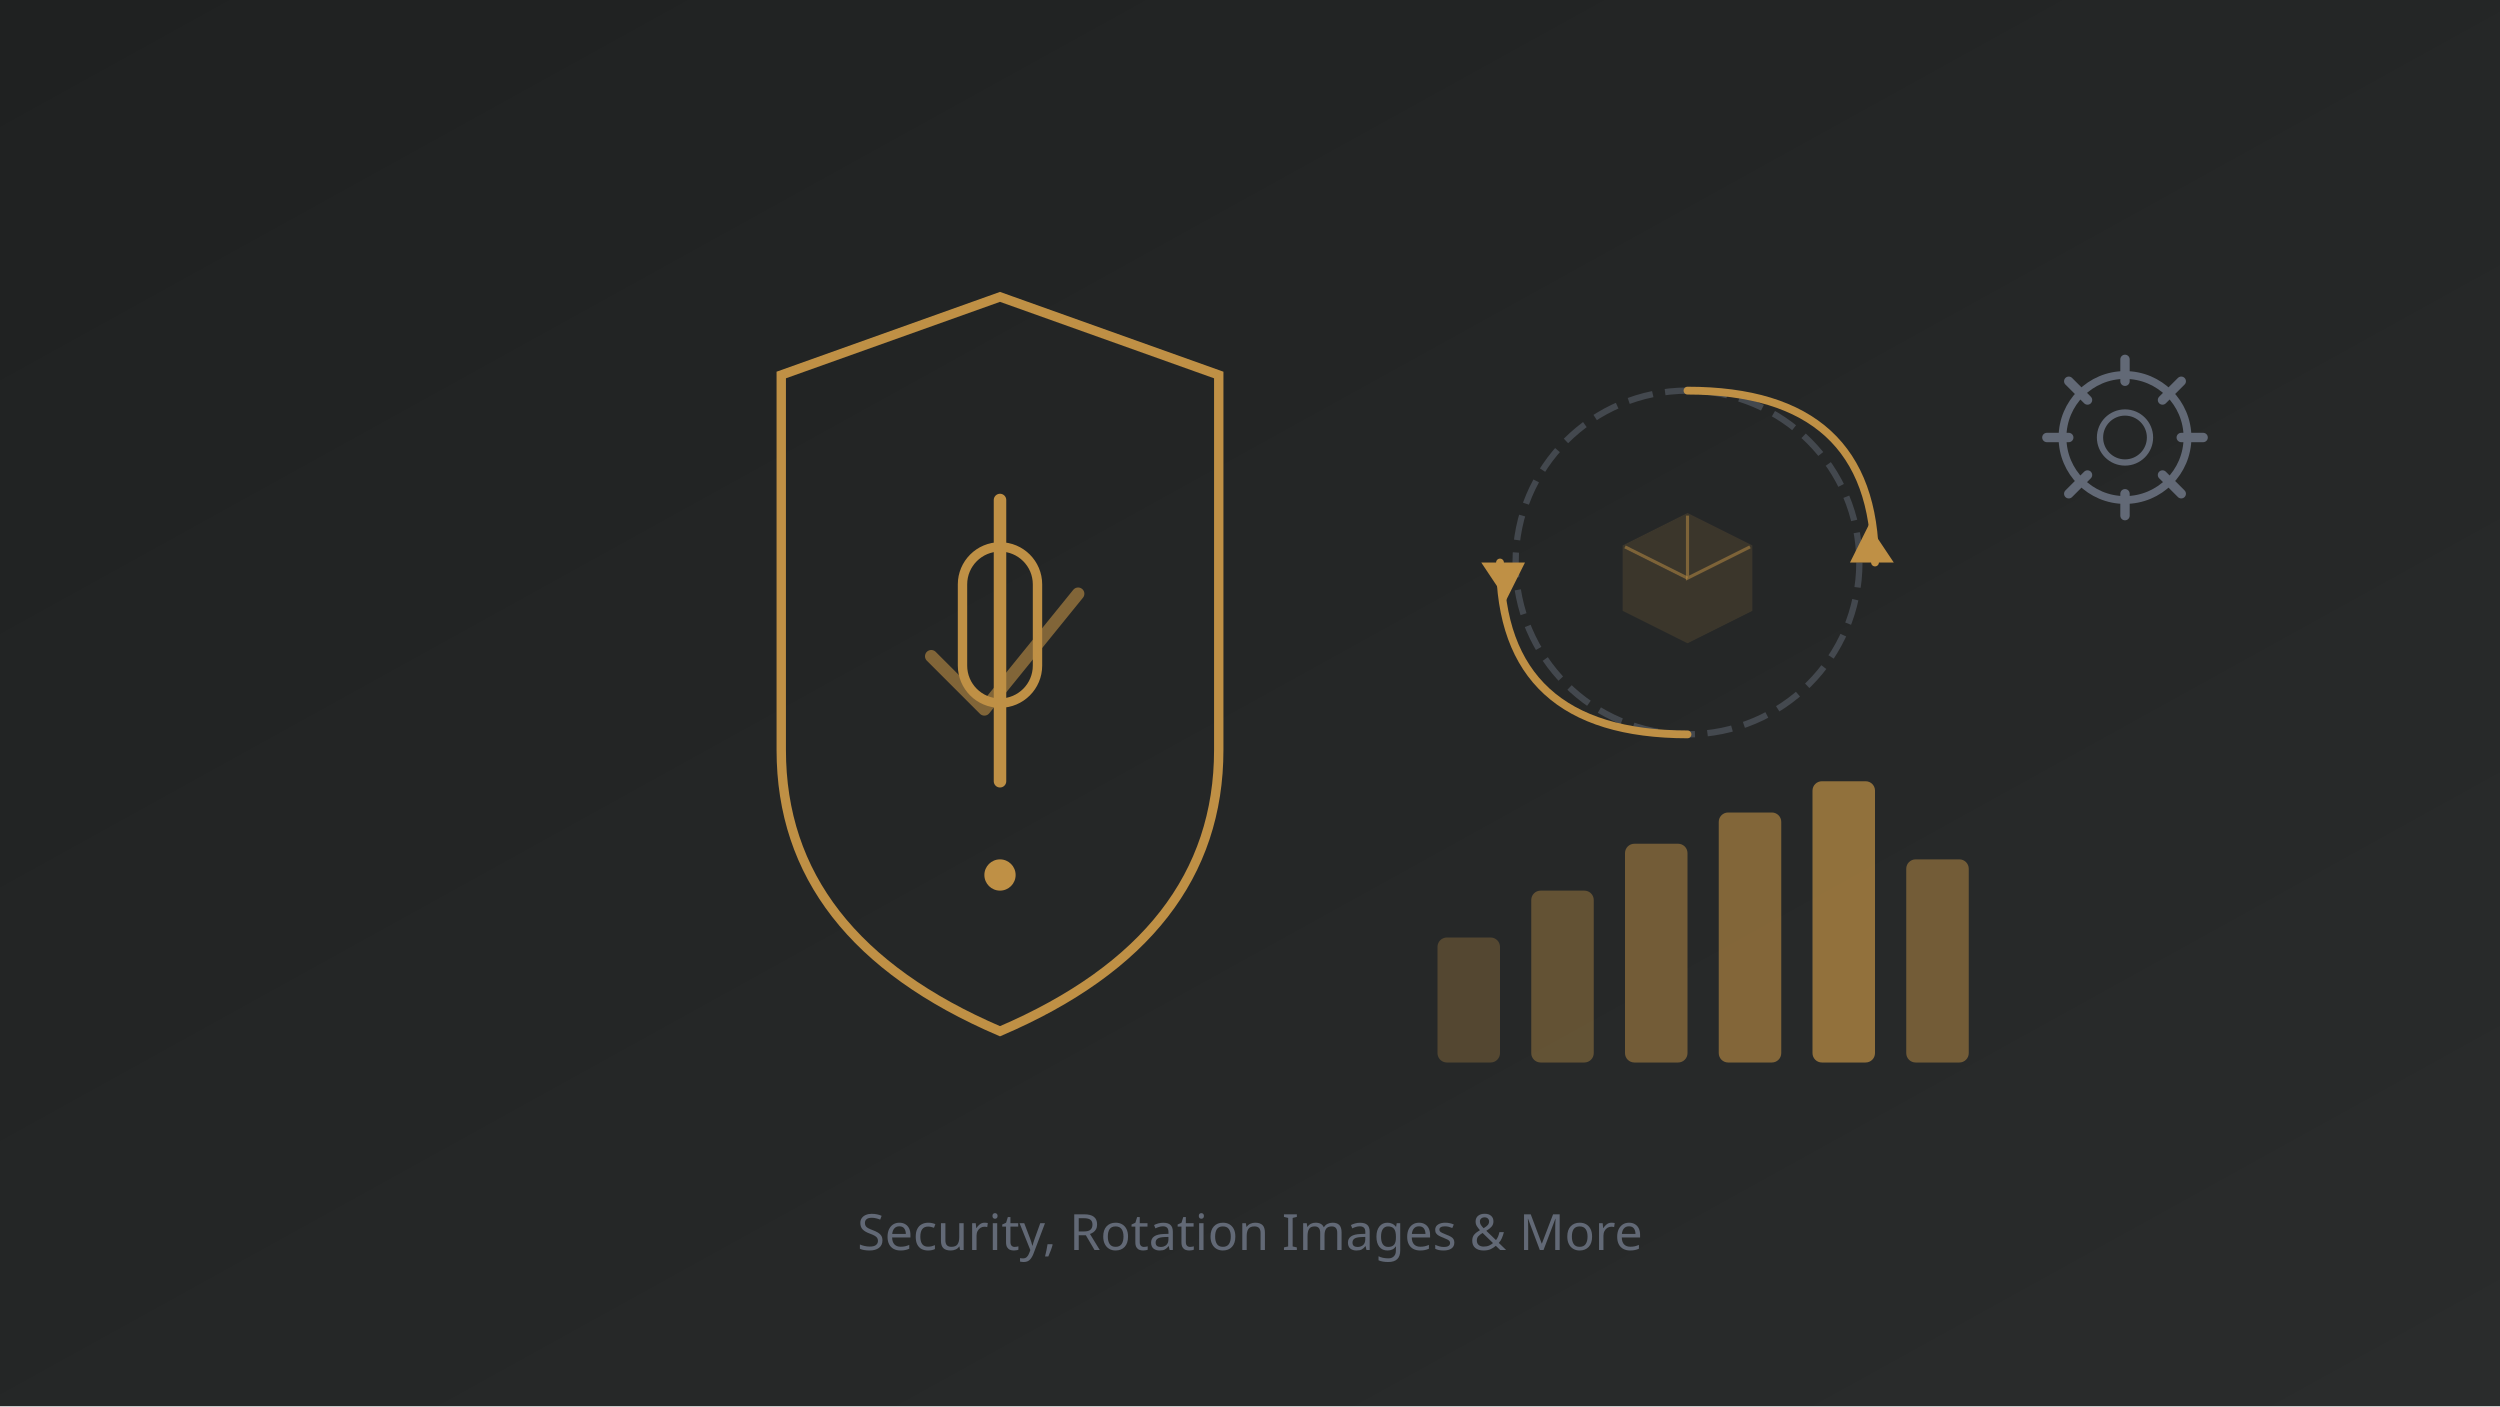
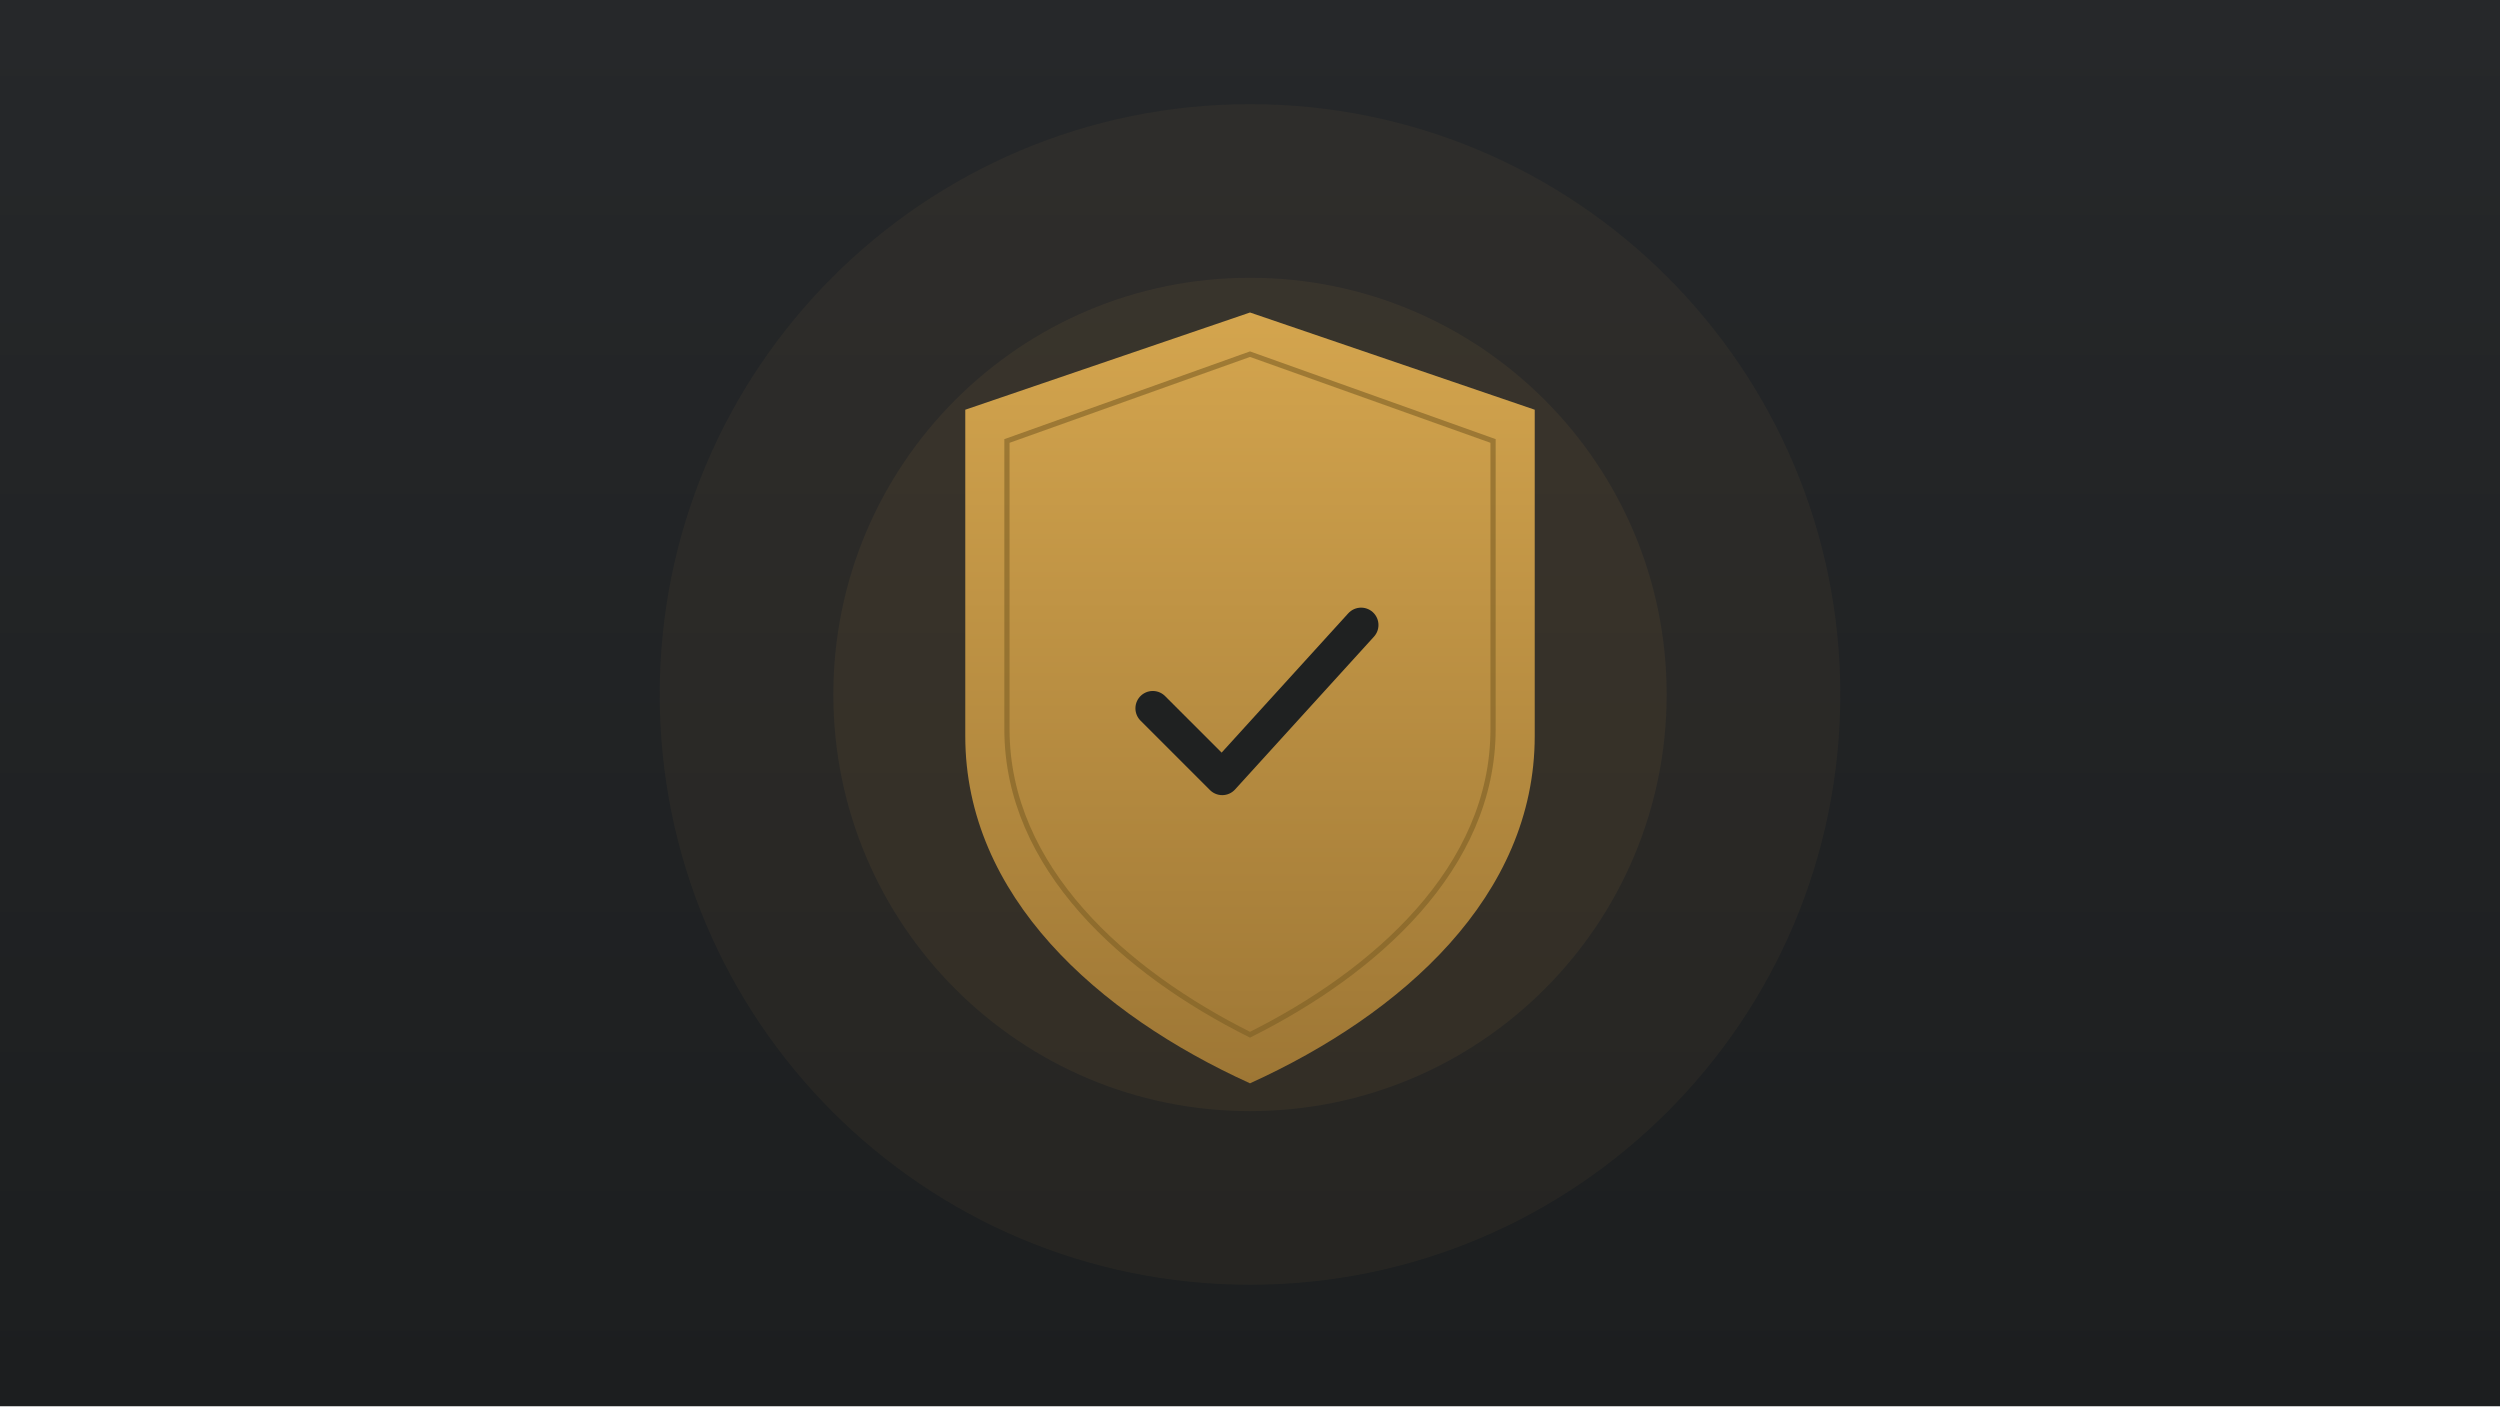
- <svg xmlns="http://www.w3.org/2000/svg" viewBox="0 0 800 450" width="800" height="450">
+ <svg xmlns="http://www.w3.org/2000/svg" viewBox="0 0 720 405">
  <defs>
-     <linearGradient id="bg" x1="0" y1="0" x2="1" y2="1">
-       <stop offset="0%" stop-color="#1f2121" />
-       <stop offset="100%" stop-color="#2a2c2c" />
+     <linearGradient id="hero-bg" x1="0" y1="0" x2="0" y2="1">
+       <stop offset="0%" stop-color="#26282a" />
+       <stop offset="100%" stop-color="#1c1e1f" />
+     </linearGradient>
+     <linearGradient id="shield-fill" x1="0" y1="0" x2="0" y2="1">
+       <stop offset="0%" stop-color="#d4a54e" />
+       <stop offset="100%" stop-color="#9e7735" />
    </linearGradient>
  </defs>
-   <rect width="800" height="450" fill="url(#bg)" />
-   <path d="M250 120 L250 240 Q250 300 320 330 Q390 300 390 240 L390 120 L320 95 Z" fill="none" stroke="#bf9045" stroke-width="3" />
-   <path d="M320 160 L320 250" stroke="#bf9045" stroke-width="4" stroke-linecap="round" />
-   <circle cx="320" cy="280" r="5" fill="#bf9045" />
-   <rect x="308" y="175" width="24" height="50" rx="12" fill="none" stroke="#bf9045" stroke-width="3" />
-   <path d="M298 210 L315 227 L345 190" fill="none" stroke="#bf9045" stroke-width="4" stroke-linecap="round" stroke-linejoin="round" opacity="0.6" />
-   <circle cx="540" cy="180" r="55" fill="none" stroke="#626976" stroke-width="2" stroke-dasharray="8 4" opacity="0.5" />
-   <path d="M540 125 Q600 125 600 180" fill="none" stroke="#bf9045" stroke-width="2.5" stroke-linecap="round" />
-   <polygon points="598,168 606,180 592,180" fill="#bf9045" />
-   <path d="M540 235 Q480 235 480 180" fill="none" stroke="#bf9045" stroke-width="2.5" stroke-linecap="round" />
-   <polygon points="482,192 474,180 488,180" fill="#bf9045" />
-   <path d="M540 165 L560 175 L560 195 L540 205 L520 195 L520 175 Z" fill="#bf9045" opacity="0.15" stroke="#bf9045" stroke-width="1.5" />
-   <path d="M540 165 L540 185 L560 175" fill="none" stroke="#bf9045" stroke-width="1" opacity="0.5" />
-   <path d="M540 185 L520 175" fill="none" stroke="#bf9045" stroke-width="1" opacity="0.5" />
-   <rect x="460" y="300" width="20" height="40" rx="3" fill="#bf9045" opacity="0.3" />
-   <rect x="490" y="285" width="20" height="55" rx="3" fill="#bf9045" opacity="0.4" />
-   <rect x="520" y="270" width="20" height="70" rx="3" fill="#bf9045" opacity="0.5" />
-   <rect x="550" y="260" width="20" height="80" rx="3" fill="#bf9045" opacity="0.6" />
-   <rect x="580" y="250" width="20" height="90" rx="3" fill="#bf9045" opacity="0.7" />
-   <rect x="610" y="275" width="20" height="65" rx="3" fill="#bf9045" opacity="0.5" />
-   <circle cx="680" cy="140" r="20" fill="none" stroke="#626976" stroke-width="2.5" />
-   <circle cx="680" cy="140" r="8" fill="none" stroke="#626976" stroke-width="2" />
-   <line x1="680" y1="115" x2="680" y2="122" stroke="#626976" stroke-width="3" stroke-linecap="round" />
-   <line x1="680" y1="158" x2="680" y2="165" stroke="#626976" stroke-width="3" stroke-linecap="round" />
-   <line x1="655" y1="140" x2="662" y2="140" stroke="#626976" stroke-width="3" stroke-linecap="round" />
-   <line x1="698" y1="140" x2="705" y2="140" stroke="#626976" stroke-width="3" stroke-linecap="round" />
-   <line x1="662" y1="122" x2="668" y2="128" stroke="#626976" stroke-width="3" stroke-linecap="round" />
-   <line x1="692" y1="152" x2="698" y2="158" stroke="#626976" stroke-width="3" stroke-linecap="round" />
-   <line x1="662" y1="158" x2="668" y2="152" stroke="#626976" stroke-width="3" stroke-linecap="round" />
-   <line x1="692" y1="128" x2="698" y2="122" stroke="#626976" stroke-width="3" stroke-linecap="round" />
-   <text x="400" y="400" text-anchor="middle" font-family="sans-serif" font-size="16" fill="#626976">Security, Rotation Images &amp; More</text>
+   <rect width="720" height="405" fill="url(#hero-bg)" />
+   <circle cx="360" cy="200" r="170" fill="#bf9045" opacity="0.06" />
+   <circle cx="360" cy="200" r="120" fill="#bf9045" opacity="0.08" />
+   <g transform="translate(360 200)">
+     <path d="M 0 -110 L 82 -82 L 82 12 C 82 58 44 92 0 112 C -44 92 -82 58 -82 12 L -82 -82 Z" fill="url(#shield-fill)" />
+     <path d="M 0 -98 L 70 -73 L 70 10 C 70 50 36 80 0 98 C -36 80 -70 50 -70 10 L -70 -73 Z" fill="none" stroke="#7d5f24" stroke-width="1.5" opacity="0.6" />
+     <path d="M -28 4 L -8 24 L 32 -20" fill="none" stroke="#1f2121" stroke-width="10" stroke-linecap="round" stroke-linejoin="round" />
+   </g>
</svg>
